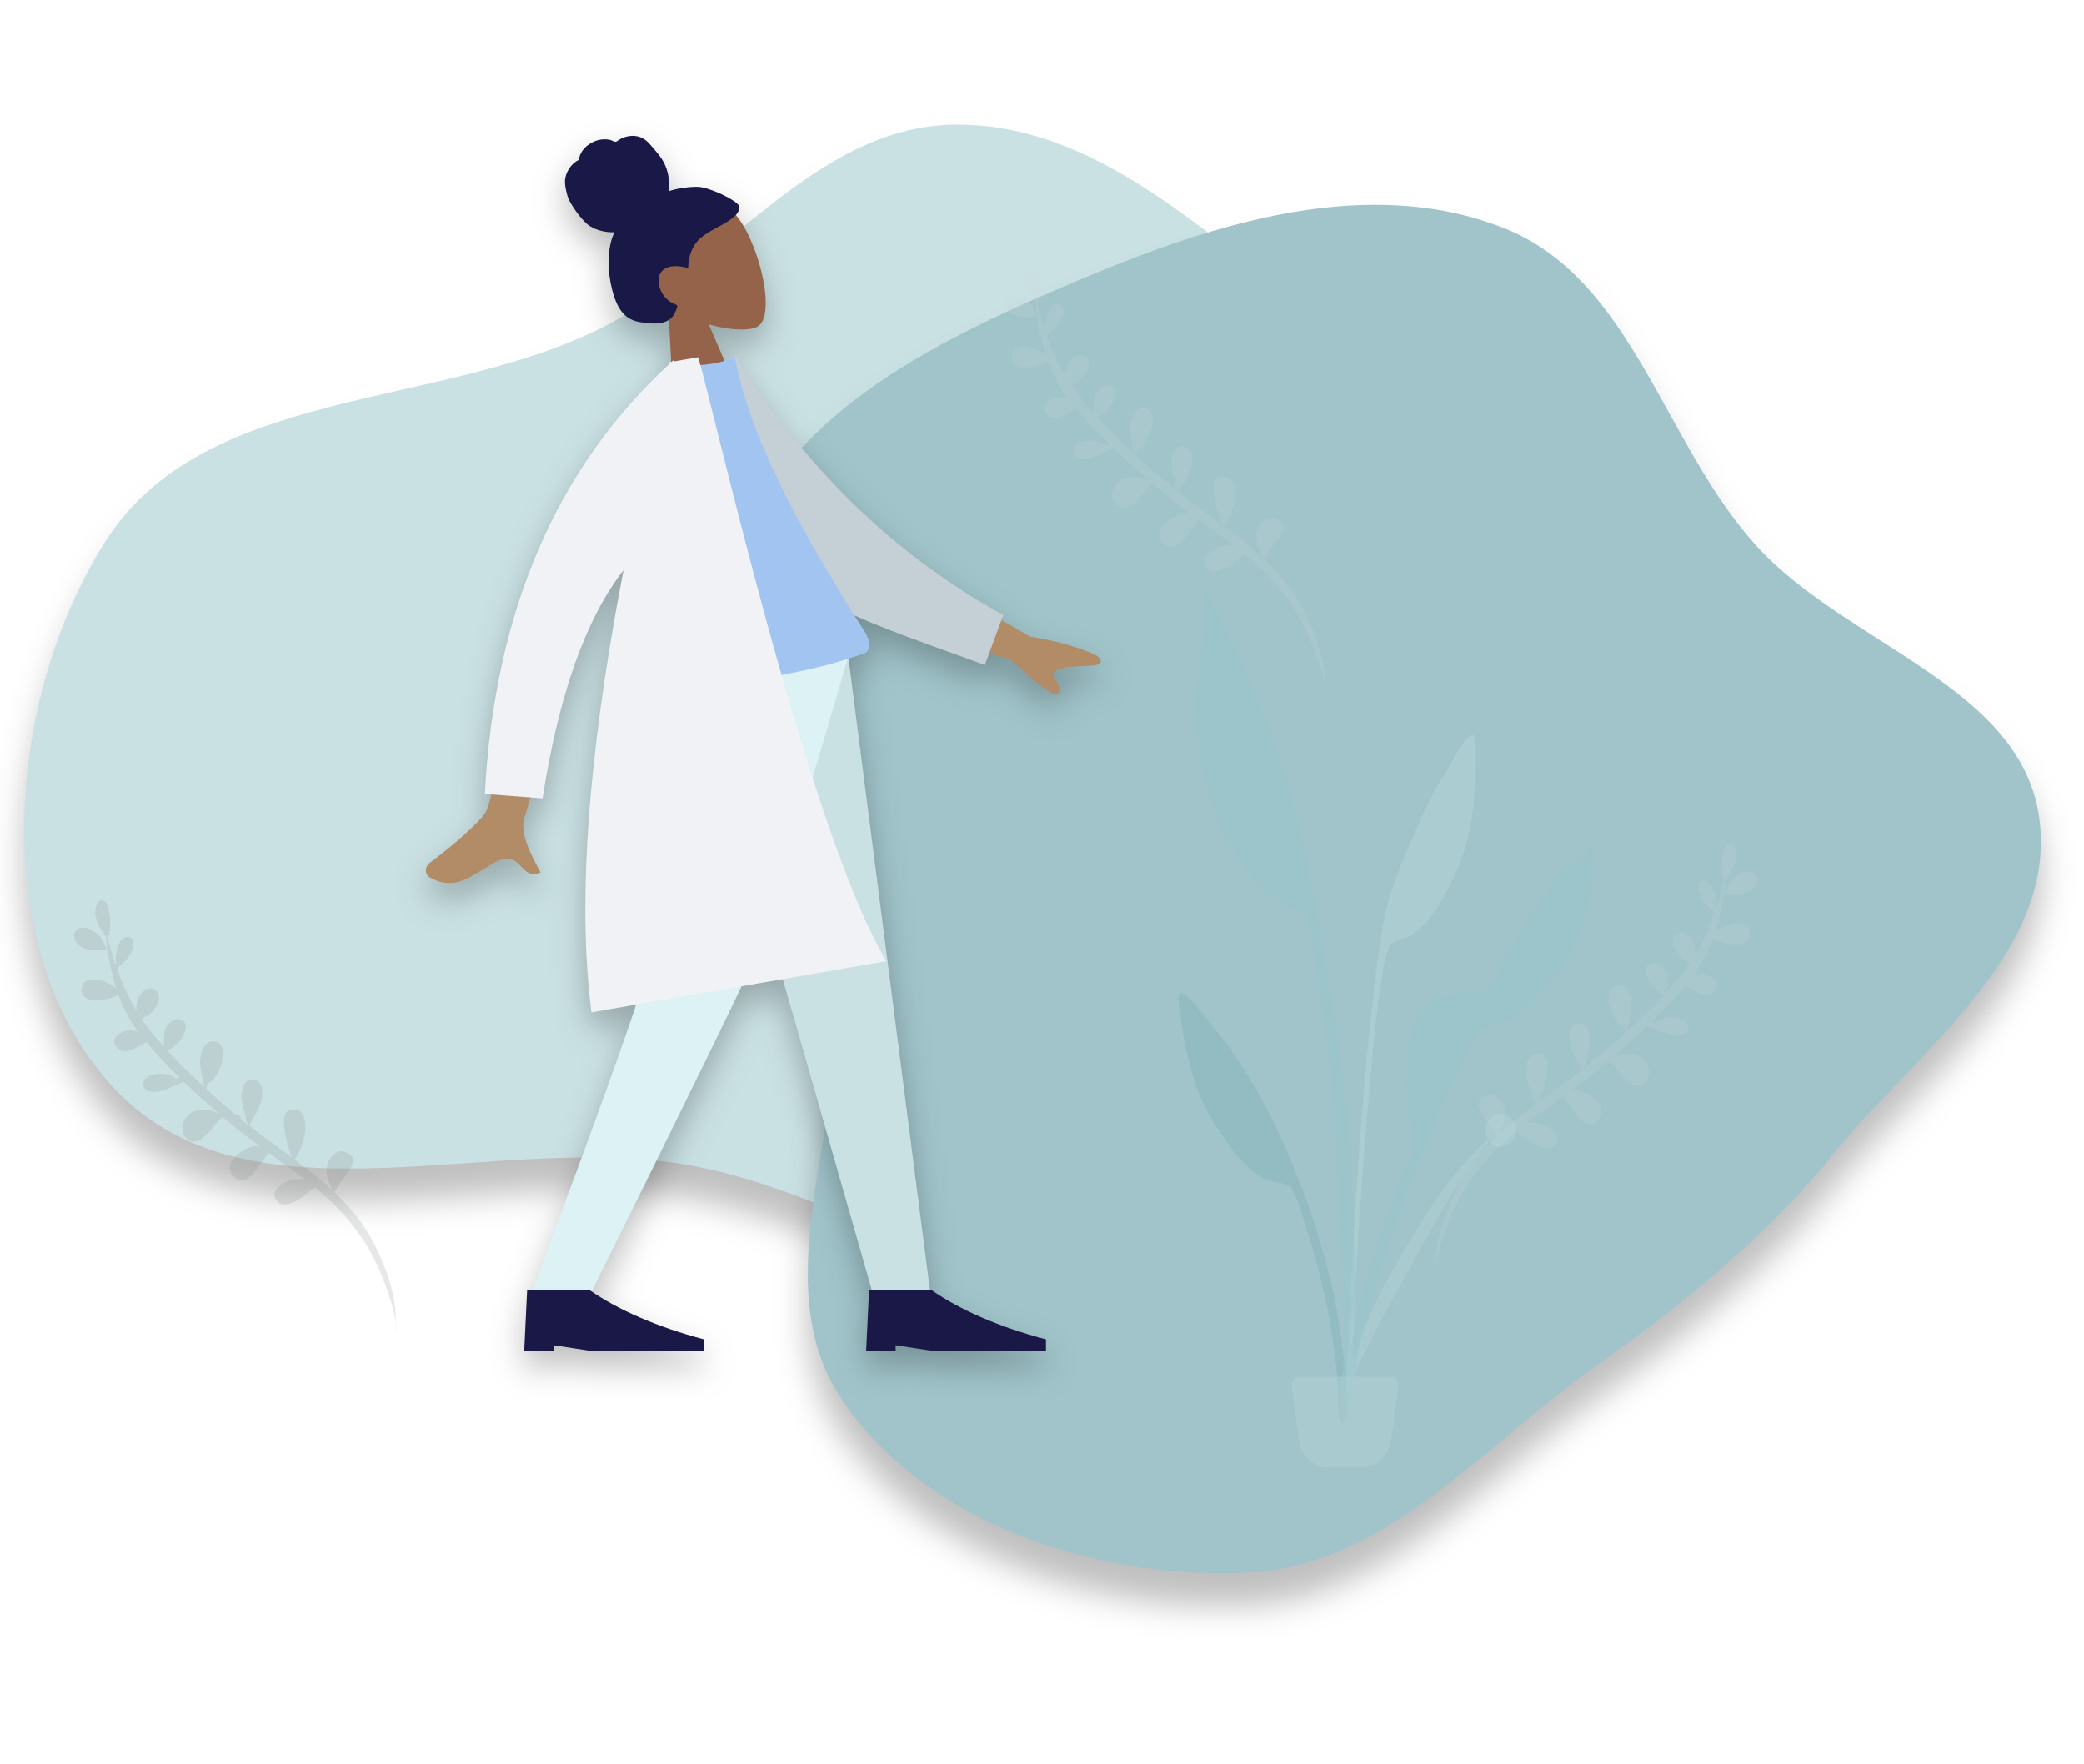
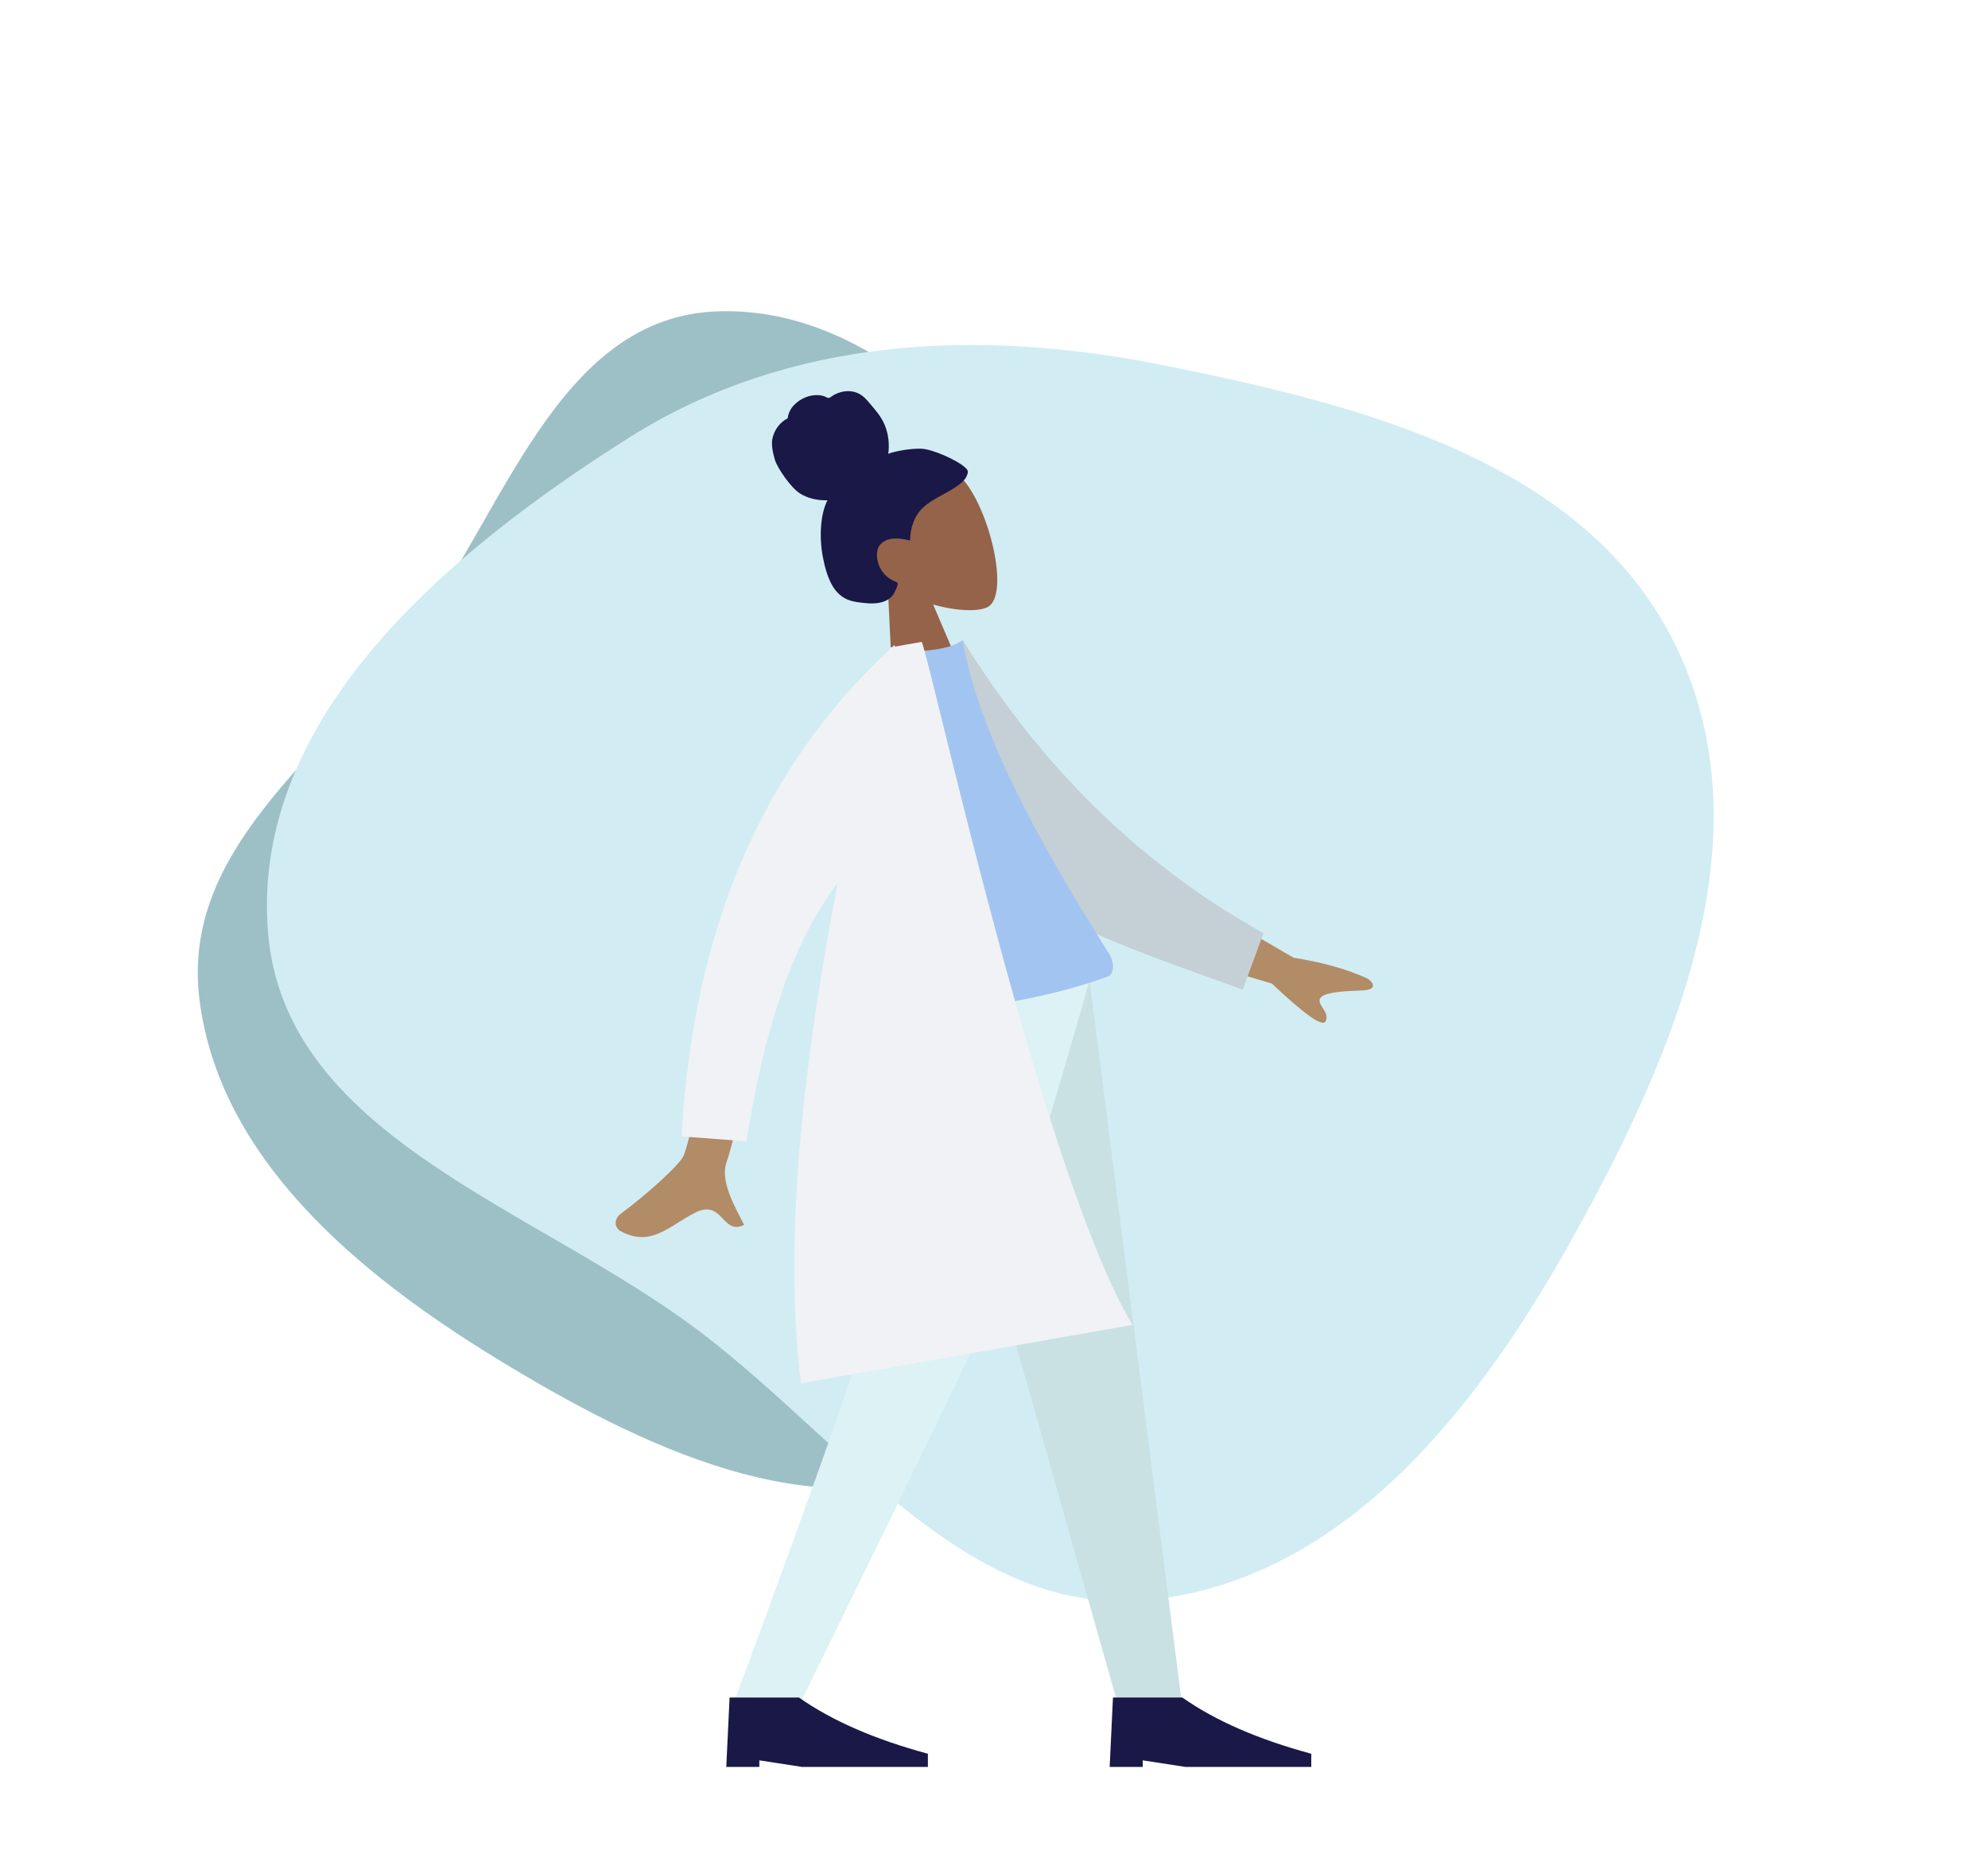
- <svg xmlns="http://www.w3.org/2000/svg" width="260" height="220" viewBox="0 0 260 220" version="1.1" id="svg99" style="fill:none">
-   <g id="g4" style="filter:url(#filter0_d)" transform="translate(-0.9830508,-2.449152)">
-     <path d="m 119.958,18.004 c 17.517,-0.286 31.274,13.525 45.286,24.04 13.773,10.336 33.754,19.059 35.028,36.231 1.308,17.623 -25.33,25.459 -29.171,42.708 -4.616,20.728 22.809,49.039 5.885,61.868 -16.754,12.7 -37.455,-15.425 -57.028,-23.099 -10.762,-4.219 -20.416,-9.385 -31.741,-11.702 -24.609,-5.034 -55.58,8.523 -72.87,-9.696 C -0.737,121.406 1.587,89.698 14.135,69.989 26.438,50.664 55.169,53.606 75.732,43.505 91.389,35.814 102.516,18.289 119.958,18.004 Z" id="path2" style="clip-rule:evenodd;fill:#cae1e4;fill-rule:evenodd" />
-   </g>
-   <g id="g8" style="filter:url(#filter1_d)" transform="translate(-0.9830508,-2.449152)">
-     <path d="m 220.059,70.489 c 11.288,12.467 33.277,17.549 35.371,34.226 2.095,16.679 -15.22,28.795 -25.821,41.818 -8.611,10.579 -18.715,18.618 -29.821,26.539 -13.977,9.97 -26.087,24.819 -43.25,25.579 -18.682,0.828 -39.841,-5.973 -50.397,-21.428 -10.38,-15.197 1.258,-35.558 -0.995,-53.814 -2.244,-18.18 -18.261,-35.001 -12.095,-52.237 6.3,-17.611 25.689,-26.679 42.923,-33.942 16.684,-7.031 35.771,-12.993 52.626,-6.327 16.061,6.353 19.863,26.777 31.459,39.585 z" id="path6" style="clip-rule:evenodd;fill:#a0c4ca;fill-rule:evenodd" />
-   </g>
-   <path d="m 217.555,108.827 c 0.987,-0.4 2.176,0.32 1.521,1.594 -0.701,1.364 -2.765,1.155 -3.926,1 0.117,0.006 0.624,-1.26 0.773,-1.443 0.437,-0.541 1.026,-0.904 1.632,-1.151 z m -13.401,24.784 c -0.362,0.27 -0.03,0.026 0,0 z m 13.821,-18.048 c 0.513,0.52 0.458,1.335 -0.055,1.834 -0.611,0.595 -1.604,0.463 -2.34,0.318 -0.333,-0.065 -2.11,-0.415 -1.653,-0.684 -0.034,0.01 -0.106,0.035 -0.183,0.07 -0.055,0.15 -0.112,0.3 -0.171,0.448 0.01,0.008 0.018,0.016 0.029,0.024 -0.012,-0.007 -0.02,-0.015 -0.03,-0.022 -0.586,1.483 -1.348,2.873 -2.29,4.149 0.313,-0.095 0.635,-0.157 0.955,-0.165 0.948,-0.025 2.837,0.97 1.655,2.193 -1.134,1.173 -2.556,-0.373 -3.676,-0.687 -1.272,1.535 -2.651,2.989 -4.083,4.384 0.075,0.034 0.138,0.097 0.169,0.186 0.54,-0.223 1.114,-0.564 1.599,-0.62 0.7,-0.081 2.112,-0.023 2.562,0.691 0.554,0.877 -0.195,1.459 -0.961,1.533 -1.112,0.106 -2.48,-0.621 -3.488,-1.121 -0.123,0.009 -0.25,-0.042 -0.317,-0.154 -0.023,-0.011 -0.045,-0.021 -0.067,-0.031 -1.447,1.385 -2.939,2.714 -4.419,4.012 0.014,0.001 0.028,0.001 0.043,0.002 0.373,-0.207 0.767,-0.367 1.182,-0.429 0.961,-0.142 2.062,-0.024 2.747,0.786 0.683,0.807 0.823,2.102 -0.042,2.829 -1.732,1.457 -3.663,-2.505 -4.438,-2.746 -1.502,1.304 -3.073,2.504 -4.664,3.674 0.171,-0.036 0.345,-0.058 0.522,-0.056 1.442,0.008 4.602,2.253 2.662,3.911 -1.69,1.445 -3.142,-1.849 -4.262,-3.068 -1.498,1.089 -3.002,2.169 -4.472,3.3 0.752,-0.128 1.462,-0.082 2.22,0.258 0.784,0.351 2.026,1.152 1.394,2.272 -0.643,1.139 -2.159,0.423 -2.939,-0.046 -0.426,-0.255 -1.25,-1.052 -2.006,-1.432 -2.359,1.936 -4.454,4.122 -6.143,6.783 -1.054,1.662 -1.909,3.466 -2.572,5.345 -0.424,1.198 -1.222,3.202 -1.267,4.818 -0.236,-3.269 1.171,-7.012 2.555,-9.76 1.273,-2.527 3.012,-4.678 4.986,-6.569 -0.297,-1.477 -3.81,-3.942 -1.45,-5.027 1.253,-0.573 2.345,0.723 2.478,1.985 0.091,0.866 -0.287,1.901 -0.657,2.693 0.619,-0.575 1.257,-1.127 1.911,-1.657 0.905,-0.731 1.826,-1.437 2.754,-2.132 -1.255,-1.563 -2.169,-5.739 -0.227,-6.195 2.867,-0.669 0.976,4.686 0.678,5.695 -0.055,-0.002 -0.096,-0.025 -0.124,-0.066 0.006,0.096 0.014,0.199 0.025,0.303 1.777,-1.322 3.574,-2.613 5.323,-3.974 -0.132,-0.13 -0.316,-0.59 -0.472,-0.841 -0.352,-0.567 -0.684,-1.155 -0.905,-1.797 -0.349,-1.015 -0.624,-2.602 0.619,-3.041 1.352,-0.479 1.788,1.331 1.692,2.371 -0.067,0.72 -0.319,1.383 -0.485,2.077 -0.052,0.217 -0.039,1.22 -0.274,0.763 -0.003,0.159 -0.013,0.273 -0.027,0.353 0.314,-0.246 0.626,-0.495 0.937,-0.746 -0.009,-0.037 -0.015,-0.077 -0.013,-0.123 0.017,-0.311 0.319,-0.399 0.513,-0.286 0.411,-0.339 0.819,-0.684 1.221,-1.037 0.851,-0.747 1.717,-1.517 2.578,-2.306 -0.152,-0.173 -0.063,-0.38 -0.203,-0.561 -0.14,-0.181 -0.44,-0.305 -0.608,-0.478 -0.425,-0.433 -0.752,-1.033 -0.974,-1.613 -0.367,-0.957 -0.766,-2.926 0.618,-3.213 1.426,-0.296 1.941,1.613 1.913,2.769 -0.005,0.224 -0.363,2.207 -0.555,2.921 1.595,-1.467 3.173,-2.997 4.621,-4.571 -0.386,-0.046 -1.395,-1.015 -1.593,-1.271 -0.483,-0.625 -1.215,-1.969 -0.201,-2.528 0.902,-0.495 1.855,0.468 2.131,1.334 0.045,0.142 0.126,1.431 0.084,2.001 0.602,-0.669 1.179,-1.344 1.722,-2.026 0.361,-0.453 0.704,-0.922 1.029,-1.403 -0.062,-0.047 -0.117,-0.123 -0.166,-0.216 -1.379,-0.41 -2.932,-2.959 -1.198,-3.598 0.825,-0.304 1.596,0.593 1.914,1.293 0.065,0.143 0.124,0.834 0.174,1.379 0.957,-1.606 1.739,-3.332 2.382,-5.119 -0.119,-0.046 -0.212,-0.157 -0.208,-0.332 -0.64,-0.492 -1.144,-0.898 -1.538,-1.753 -0.246,-0.531 -0.663,-1.729 0.235,-1.911 1.168,-0.237 1.69,1.696 1.69,2.62 0,0.107 -0.032,0.416 -0.064,0.698 0.039,-0.001 0.079,0.004 0.117,0.015 0.375,-1.109 0.7,-2.238 0.982,-3.374 -0.596,-0.281 -0.349,-3.774 0.112,-4.226 1.032,-1.01 1.517,0.665 1.382,1.507 -0.159,0.993 -0.673,1.856 -1.257,2.609 -0.063,0.079 -0.047,0.077 -0.049,-0.044 -0.014,0.058 -0.036,0.1 -0.067,0.128 -0.027,0.529 -0.031,1.073 -0.103,1.536 -0.205,1.325 -0.485,2.651 -0.829,3.944 -0.084,0.314 -0.174,0.625 -0.272,0.933 0.543,-0.4 1.253,-0.731 1.527,-0.828 0.713,-0.253 1.796,-0.492 2.415,0.136 z m -38.897,42.42 c -0.011,0.432 0.047,0.834 0.207,1.175 -0.104,-0.381 -0.171,-0.774 -0.207,-1.175 z" id="path10" style="clip-rule:evenodd;opacity:0.2;fill:#c6d6d8;fill-rule:evenodd" />
-   <g id="g32" style="filter:url(#filter2_d)" transform="translate(-0.9830508,-2.449152)">
-     <path d="m 84.351,40.608 c -2.145,-1.459 -3.879,-3.484 -4.402,-6.127 -1.505,-7.615 9.484,-8.749 12.562,-5.517 3.078,3.232 5.441,12.866 2.975,14.239 -0.984,0.547 -3.414,0.482 -6.077,-0.277 l 4.174,9.665 -8.492,2.238 z" id="path12" style="clip-rule:evenodd;fill:#956349;fill-rule:evenodd" />
-     <path d="m 88.064,25.76 c -1.258,-0.042 -2.977,0.285 -3.666,0.553 0.145,-1.06 0.016,-2.164 -0.396,-3.164 -0.4,-0.971 -1.089,-1.706 -1.754,-2.491 -0.307,-0.362 -0.638,-0.715 -1.053,-0.944 -0.422,-0.234 -0.903,-0.335 -1.375,-0.319 -0.482,0.016 -0.955,0.15 -1.385,0.365 -0.19,0.095 -0.346,0.233 -0.53,0.336 -0.188,0.105 -0.32,0.006 -0.501,-0.08 -0.436,-0.208 -0.994,-0.221 -1.456,-0.156 -0.518,0.073 -1.019,0.285 -1.453,0.574 -0.423,0.281 -0.8,0.656 -1.036,1.12 -0.105,0.206 -0.189,0.432 -0.221,0.664 -0.013,0.096 -0.005,0.148 -0.084,0.203 -0.073,0.05 -0.167,0.076 -0.242,0.126 -0.73,0.48 -1.251,1.273 -1.411,2.157 -0.094,0.516 0.022,1.349 0.296,2.245 0.274,0.896 1.744,3.036 2.752,3.691 0.9,0.585 2.055,0.823 3.096,0.786 -0.452,0.905 -0.636,1.936 -0.703,2.952 -0.073,1.104 -0.003,2.213 0.209,3.305 0.201,1.038 0.487,2.117 1,3.049 0.48,0.872 1.173,1.508 2.114,1.78 0.431,0.124 0.875,0.186 1.318,0.232 0.436,0.046 0.873,0.087 1.31,0.062 0.827,-0.047 1.723,-0.313 2.159,-1.087 0.157,-0.279 0.321,-0.621 0.406,-0.933 0.031,-0.112 0.048,-0.185 -0.048,-0.262 -0.114,-0.092 -0.272,-0.144 -0.403,-0.205 -0.747,-0.347 -1.308,-0.926 -1.622,-1.708 -0.319,-0.793 -0.383,-1.907 0.328,-2.478 0.877,-0.704 2.112,-0.488 3.126,-0.25 0.021,-1.408 0.473,-2.791 1.522,-3.711 1.16,-1.018 2.677,-1.502 3.9,-2.436 0.319,-0.243 0.638,-0.508 0.821,-0.881 0.076,-0.156 0.161,-0.354 0.16,-0.533 -0.002,-0.235 -0.196,-0.381 -0.353,-0.523 -0.836,-0.752 -3.569,-1.997 -4.827,-2.039 z" id="path14" style="clip-rule:evenodd;fill:#191847;fill-rule:evenodd" />
-     <path d="m 86.978,84.231 13.333,46.16 9.728,34.022 h 7.095 L 106.797,84.231 Z" id="path16" style="clip-rule:evenodd;fill:#cae1e4;fill-rule:evenodd" />
-     <path d="m 83.412,84.231 c -0.308,23.791 -1.36,36.767 -1.684,38.929 -0.324,2.162 -5.22,15.913 -14.688,41.253 h 7.35 c 12.054,-24.31 18.783,-38.061 20.187,-41.253 1.404,-3.192 5.736,-16.169 12.261,-38.929 z" id="path18" style="clip-rule:evenodd;fill:#dcf2f5;fill-rule:evenodd" />
-     <path d="m 66.383,171 0.368,-7.649 h 7.723 c 3.662,2.55 8.443,4.614 14.343,6.192 V 171 H 74.841 l -4.781,-0.728 V 171 Z" id="path20" style="clip-rule:evenodd;fill:#191847;fill-rule:evenodd" />
-     <path d="m 109.043,171 0.368,-7.649 h 7.723 c 3.662,2.55 8.443,4.614 14.343,6.192 V 171 h -13.975 l -4.781,-0.728 V 171 Z" id="path22" style="clip-rule:evenodd;fill:#191847;fill-rule:evenodd" />
-     <path d="m 116.923,74.606 12.567,7.264 c 3.253,0.517 6.008,1.295 8.264,2.332 0.55,0.4 1.254,1.252 -0.842,1.309 -2.096,0.057 -4.297,0.209 -4.509,0.94 -0.212,0.731 1.136,1.439 0.657,2.445 -0.319,0.671 -2.314,-0.722 -5.986,-4.179 l -12.054,-3.543 z m -50.189,4.628 6.576,-0.193 c -4.238,15.961 -6.529,24.412 -6.874,25.349 -0.775,2.112 1.138,5.224 1.969,6.902 -2.466,1.194 -2.346,-2.921 -5.455,-1.36 -2.837,1.425 -4.945,3.903 -8.351,1.983 -0.419,-0.236 -0.902,-1.162 0.157,-1.935 2.637,-1.924 6.417,-5.263 6.905,-6.336 0.666,-1.464 2.357,-9.601 5.073,-24.411 z" id="path24" style="clip-rule:evenodd;fill:#b28b67;fill-rule:evenodd" />
-     <path d="m 88.969,48.807 3.735,-1.986 c 7.762,12.358 18.092,23.825 33.448,32.359 l -2.303,6.232 C 110.835,80.595 98.723,77.199 92.351,67.686 90.212,64.493 89.586,52.962 88.969,48.807 Z" id="path26" style="clip-rule:evenodd;fill:#c5cfd6;fill-rule:evenodd" />
-     <path d="m 82.016,88.596 c 11.579,-0.781 20.524,-2.334 26.837,-4.657 0.782,-0.288 0.67,-1.648 0.132,-2.491 -8.372,-13.126 -14.586,-24.769 -16.346,-34.59 -0.976,0.72 -2.837,1.125 -5.582,1.216 -5.386,11.37 -6.614,23.557 -5.041,40.522 z" id="path28" style="clip-rule:evenodd;fill:#a2c4f1;fill-rule:evenodd" />
-     <path d="m 85.066,47.543 2.999,-0.521 c 1.426,3.939 13.476,58.532 23.497,75.336 l -36.793,6.386 c -2.154,-16.613 0.594,-37.495 4.001,-55.162 -4.723,6.076 -8.088,15.567 -10.095,28.472 l -7.205,-0.552 c 1.215,-22.715 8.877,-40.585 22.986,-53.611 0.02,-0.085 0.041,-0.169 0.061,-0.253 l 0.265,-0.046 c 0.087,-0.079 0.173,-0.158 0.261,-0.236 z" id="path30" style="clip-rule:evenodd;fill:#f0f2f5;fill-rule:evenodd" />
-   </g>
-   <path d="m 10.948,115.827 c -0.987,-0.4 -2.176,0.32 -1.521,1.594 0.702,1.364 2.765,1.155 3.927,1 -0.117,0.006 -0.625,-1.26 -0.773,-1.443 -0.438,-0.541 -1.026,-0.904 -1.633,-1.151 z m 13.402,24.784 c 0.362,0.27 0.03,0.026 0,0 z m -13.821,-18.048 c -0.513,0.52 -0.458,1.335 0.056,1.834 0.611,0.595 1.603,0.463 2.339,0.318 0.333,-0.065 2.111,-0.415 1.654,-0.684 0.034,0.01 0.106,0.035 0.183,0.07 0.055,0.15 0.112,0.3 0.171,0.448 -0.01,0.008 -0.018,0.016 -0.029,0.024 0.012,-0.007 0.02,-0.015 0.03,-0.022 0.587,1.483 1.348,2.873 2.29,4.149 -0.314,-0.095 -0.635,-0.157 -0.955,-0.165 -0.949,-0.025 -2.837,0.97 -1.655,2.193 1.134,1.173 2.556,-0.373 3.676,-0.687 1.273,1.535 2.651,2.989 4.083,4.384 -0.075,0.034 -0.139,0.097 -0.169,0.186 -0.54,-0.223 -1.114,-0.564 -1.599,-0.62 -0.7,-0.081 -2.111,-0.023 -2.562,0.691 -0.554,0.877 0.194,1.459 0.961,1.533 1.112,0.106 2.479,-0.621 3.488,-1.121 0.122,0.009 0.249,-0.042 0.317,-0.154 0.022,-0.011 0.045,-0.021 0.066,-0.031 1.447,1.385 2.939,2.714 4.419,4.012 -0.014,0.001 -0.029,0.001 -0.043,0.002 -0.373,-0.207 -0.766,-0.367 -1.182,-0.429 -0.961,-0.142 -2.062,-0.024 -2.747,0.786 -0.683,0.807 -0.822,2.102 0.043,2.829 1.732,1.457 3.663,-2.505 4.437,-2.746 1.503,1.304 3.074,2.504 4.664,3.674 -0.171,-0.036 -0.344,-0.058 -0.521,-0.056 -1.442,0.008 -4.602,2.253 -2.663,3.911 1.69,1.445 3.142,-1.849 4.263,-3.068 1.498,1.089 3.002,2.169 4.472,3.3 -0.752,-0.128 -1.462,-0.082 -2.22,0.258 -0.784,0.351 -2.026,1.152 -1.394,2.272 0.643,1.139 2.159,0.423 2.939,-0.046 0.425,-0.255 1.25,-1.052 2.006,-1.432 2.359,1.936 4.455,4.122 6.143,6.783 1.054,1.662 1.909,3.466 2.573,5.345 0.423,1.198 1.222,3.202 1.267,4.818 0.236,-3.269 -1.17,-7.012 -2.555,-9.76 -1.273,-2.527 -3.013,-4.678 -4.986,-6.569 0.297,-1.477 3.811,-3.942 1.451,-5.027 -1.253,-0.573 -2.345,0.723 -2.478,1.985 -0.091,0.866 0.287,1.901 0.657,2.693 -0.619,-0.575 -1.258,-1.127 -1.912,-1.657 -0.904,-0.731 -1.825,-1.437 -2.754,-2.132 1.255,-1.563 2.169,-5.739 0.227,-6.195 -2.867,-0.669 -0.976,4.686 -0.678,5.695 0.055,-0.002 0.096,-0.025 0.124,-0.066 -0.006,0.096 -0.014,0.199 -0.025,0.303 -1.776,-1.322 -3.573,-2.613 -5.323,-3.974 0.132,-0.13 0.316,-0.59 0.472,-0.841 0.352,-0.567 0.684,-1.155 0.905,-1.797 0.349,-1.015 0.624,-2.602 -0.619,-3.041 -1.352,-0.479 -1.788,1.331 -1.691,2.371 0.067,0.72 0.318,1.383 0.485,2.077 0.052,0.217 0.038,1.22 0.274,0.763 0.003,0.159 0.013,0.273 0.027,0.353 -0.314,-0.246 -0.627,-0.495 -0.937,-0.746 0.009,-0.037 0.015,-0.077 0.013,-0.123 -0.016,-0.311 -0.319,-0.399 -0.513,-0.286 -0.411,-0.339 -0.819,-0.684 -1.22,-1.037 -0.852,-0.747 -1.717,-1.517 -2.579,-2.306 0.152,-0.173 0.064,-0.38 0.204,-0.561 0.14,-0.181 0.439,-0.305 0.608,-0.478 0.424,-0.433 0.752,-1.033 0.974,-1.613 0.366,-0.957 0.766,-2.926 -0.618,-3.213 -1.426,-0.296 -1.941,1.613 -1.913,2.769 0.005,0.224 0.363,2.207 0.555,2.921 -1.595,-1.467 -3.173,-2.997 -4.621,-4.571 0.386,-0.046 1.395,-1.015 1.593,-1.271 0.483,-0.625 1.215,-1.969 0.201,-2.528 -0.902,-0.495 -1.854,0.468 -2.131,1.334 -0.045,0.142 -0.126,1.431 -0.084,2.001 -0.601,-0.669 -1.179,-1.344 -1.721,-2.026 -0.362,-0.453 -0.704,-0.922 -1.029,-1.403 0.062,-0.047 0.117,-0.123 0.166,-0.216 1.379,-0.41 2.932,-2.959 1.198,-3.598 -0.825,-0.304 -1.596,0.593 -1.914,1.293 -0.065,0.143 -0.124,0.834 -0.174,1.379 -0.957,-1.606 -1.739,-3.332 -2.382,-5.119 0.119,-0.046 0.212,-0.157 0.209,-0.332 0.64,-0.492 1.143,-0.898 1.538,-1.753 0.245,-0.531 0.662,-1.729 -0.235,-1.911 -1.168,-0.237 -1.69,1.696 -1.69,2.62 -10e-5,0.107 0.032,0.416 0.064,0.698 -0.04,-0.001 -0.08,0.004 -0.118,0.015 -0.375,-1.109 -0.7,-2.238 -0.982,-3.374 0.596,-0.281 0.349,-3.774 -0.112,-4.226 -1.032,-1.01 -1.517,0.665 -1.382,1.507 0.159,0.993 0.673,1.856 1.258,2.609 0.062,0.079 0.047,0.077 0.049,-0.044 0.014,0.058 0.036,0.1 0.067,0.128 0.028,0.529 0.032,1.073 0.103,1.536 0.205,1.325 0.485,2.651 0.829,3.944 0.084,0.314 0.174,0.625 0.272,0.933 -0.542,-0.4 -1.252,-0.731 -1.527,-0.828 -0.713,-0.253 -1.796,-0.492 -2.415,0.136 z m 38.897,42.42 c 0.011,0.432 -0.048,0.834 -0.207,1.175 0.104,-0.381 0.171,-0.774 0.207,-1.175 z" id="path34" style="clip-rule:evenodd;opacity:0.2;fill:#828d8e;fill-rule:evenodd" />
-   <path d="m 126.948,36.827 c -0.987,-0.401 -2.176,0.32 -1.521,1.593 0.702,1.364 2.765,1.156 3.927,1 -0.117,0.006 -0.625,-1.26 -0.773,-1.443 -0.438,-0.541 -1.026,-0.903 -1.633,-1.15 z m 13.402,24.783 c 0.361,0.27 0.03,0.026 0,0 z m -13.822,-18.048 c -0.513,0.521 -0.457,1.335 0.056,1.835 0.611,0.595 1.603,0.462 2.339,0.318 0.333,-0.065 2.111,-0.415 1.654,-0.684 0.034,0.01 0.105,0.035 0.183,0.07 0.055,0.15 0.112,0.299 0.17,0.448 -0.009,0.008 -0.018,0.016 -0.028,0.024 0.011,-0.007 0.019,-0.014 0.029,-0.021 0.587,1.483 1.349,2.873 2.291,4.148 -0.314,-0.094 -0.635,-0.157 -0.955,-0.165 -0.949,-0.025 -2.838,0.97 -1.655,2.194 1.133,1.173 2.556,-0.373 3.675,-0.687 1.273,1.535 2.652,2.989 4.084,4.383 -0.076,0.035 -0.139,0.097 -0.169,0.187 -0.541,-0.223 -1.115,-0.564 -1.6,-0.62 -0.699,-0.081 -2.111,-0.023 -2.561,0.691 -0.554,0.877 0.194,1.46 0.961,1.533 1.112,0.106 2.479,-0.621 3.488,-1.121 0.122,0.01 0.249,-0.042 0.317,-0.154 0.022,-0.011 0.045,-0.021 0.066,-0.031 1.448,1.385 2.939,2.715 4.42,4.012 -0.015,8e-4 -0.029,0.001 -0.044,0.002 -0.373,-0.207 -0.766,-0.367 -1.181,-0.429 -0.961,-0.143 -2.062,-0.024 -2.748,0.786 -0.683,0.806 -0.822,2.102 0.043,2.829 1.732,1.456 3.663,-2.505 4.437,-2.746 1.503,1.304 3.074,2.503 4.664,3.673 -0.17,-0.036 -0.344,-0.057 -0.521,-0.056 -1.442,0.009 -4.602,2.253 -2.663,3.911 1.69,1.445 3.143,-1.849 4.263,-3.067 1.497,1.089 3.002,2.168 4.472,3.3 -0.752,-0.129 -1.462,-0.083 -2.22,0.257 -0.784,0.352 -2.026,1.152 -1.394,2.272 0.642,1.139 2.159,0.424 2.939,-0.045 0.425,-0.256 1.249,-1.052 2.005,-1.432 2.359,1.935 4.455,4.122 6.143,6.783 1.054,1.661 1.909,3.466 2.573,5.344 0.423,1.199 1.222,3.203 1.266,4.818 0.236,-3.269 -1.17,-7.011 -2.554,-9.76 -1.273,-2.527 -3.013,-4.678 -4.987,-6.569 0.298,-1.476 3.811,-3.942 1.451,-5.027 -1.253,-0.573 -2.345,0.723 -2.478,1.985 -0.092,0.867 0.287,1.902 0.657,2.693 -0.619,-0.575 -1.258,-1.127 -1.912,-1.656 -0.904,-0.732 -1.825,-1.438 -2.754,-2.133 1.255,-1.563 2.169,-5.739 0.228,-6.194 -2.867,-0.669 -0.976,4.685 -0.678,5.695 0.055,-0.003 0.096,-0.025 0.123,-0.067 -0.005,0.096 -0.013,0.199 -0.025,0.303 -1.776,-1.322 -3.573,-2.613 -5.323,-3.974 0.132,-0.13 0.317,-0.59 0.472,-0.841 0.352,-0.567 0.684,-1.155 0.905,-1.797 0.349,-1.015 0.624,-2.602 -0.619,-3.041 -1.352,-0.478 -1.788,1.331 -1.691,2.371 0.067,0.72 0.318,1.383 0.485,2.077 0.052,0.217 0.038,1.22 0.274,0.763 0.003,0.159 0.012,0.273 0.027,0.352 -0.314,-0.246 -0.627,-0.495 -0.937,-0.746 0.009,-0.037 0.015,-0.077 0.012,-0.122 -0.016,-0.312 -0.318,-0.399 -0.513,-0.286 -0.411,-0.339 -0.818,-0.684 -1.22,-1.037 -0.852,-0.748 -1.717,-1.518 -2.579,-2.306 0.152,-0.173 0.064,-0.38 0.204,-0.561 0.14,-0.181 0.439,-0.305 0.608,-0.477 0.424,-0.434 0.752,-1.034 0.974,-1.613 0.366,-0.958 0.766,-2.926 -0.618,-3.213 -1.426,-0.296 -1.941,1.613 -1.914,2.769 0.006,0.224 0.363,2.207 0.556,2.921 -1.595,-1.467 -3.173,-2.997 -4.622,-4.57 0.386,-0.046 1.396,-1.016 1.594,-1.272 0.483,-0.625 1.215,-1.969 0.2,-2.527 -0.902,-0.495 -1.854,0.468 -2.13,1.334 -0.046,0.142 -0.126,1.431 -0.085,2.001 -0.601,-0.669 -1.178,-1.344 -1.721,-2.026 -0.362,-0.453 -0.704,-0.922 -1.029,-1.403 0.062,-0.047 0.116,-0.124 0.166,-0.217 1.379,-0.409 2.932,-2.959 1.198,-3.598 -0.825,-0.304 -1.596,0.593 -1.914,1.293 -0.065,0.143 -0.124,0.834 -0.174,1.38 -0.957,-1.606 -1.739,-3.332 -2.383,-5.119 0.119,-0.046 0.213,-0.158 0.209,-0.332 0.64,-0.492 1.143,-0.898 1.538,-1.754 0.245,-0.531 0.662,-1.729 -0.235,-1.911 -1.168,-0.237 -1.69,1.696 -1.69,2.62 0,0.107 0.032,0.416 0.064,0.698 -0.04,-0.002 -0.079,0.004 -0.118,0.015 -0.375,-1.109 -0.699,-2.238 -0.981,-3.374 0.596,-0.281 0.349,-3.775 -0.113,-4.226 -1.031,-1.01 -1.517,0.664 -1.382,1.507 0.16,0.993 0.674,1.856 1.258,2.608 0.062,0.08 0.047,0.077 0.049,-0.043 0.013,0.058 0.036,0.099 0.066,0.128 0.028,0.529 0.032,1.073 0.103,1.536 0.205,1.326 0.486,2.651 0.83,3.944 0.083,0.315 0.174,0.625 0.271,0.933 -0.542,-0.4 -1.252,-0.73 -1.527,-0.828 -0.713,-0.253 -1.796,-0.492 -2.415,0.136 z m 38.898,42.421 c 0.01,0.432 -0.048,0.834 -0.207,1.175 0.104,-0.382 0.171,-0.774 0.207,-1.175 z" id="path36" style="clip-rule:evenodd;opacity:0.2;fill:#c6d6d8;fill-rule:evenodd" />
-   <g id="g50" style="opacity:0.5" transform="translate(-0.9830508,-2.449152)">
-     <path d="m 181.232,98.991 c 0.783,-1.236 2.237,-4.376 3.34,-4.817 0.71,-0.284 0.503,2.659 0.512,3.22 0.034,2.171 -0.157,4.329 -0.393,6.481 -0.425,3.882 -1.814,7.34 -3.721,10.645 -0.981,1.7 -2.131,3.421 -3.724,4.482 -0.734,0.489 -1.617,0.571 -2.341,0.992 -0.844,0.49 -0.384,0.093 -0.764,1.066 -0.528,1.35 -0.697,3.093 -0.941,4.533 -1.122,6.615 -3.838,41.581 -3.367,48.31 0.042,0.596 -0.71,0.739 -0.747,0.011 -0.199,-3.861 1.526,-30.593 2.397,-39.335 0.87,-8.742 1.751,-16.466 2.635,-19.49 1.071,-3.669 3.007,-8.082 4.618,-11.504 0.749,-1.59 1.564,-3.125 2.496,-4.594 z" id="path38" style="clip-rule:evenodd;opacity:0.5;fill:#cae1e4;fill-rule:evenodd" />
-     <path d="m 187.047,141.868 c 2.039,-1.656 4.246,1.469 2.401,3.126 -1.02,0.915 -2.086,0.59 -2.686,-0.173 -0.39,0.525 -0.755,1.075 -1.105,1.539 -1.068,1.414 -2.077,2.863 -3.042,4.345 -2.003,3.078 -3.721,6.331 -5.516,9.524 -1.772,3.151 -3.529,6.319 -5.135,9.55 -1.361,2.738 -3.174,5.958 -3.64,8.96 0.707,-6.365 3.389,-12.484 6.582,-18.095 3.167,-5.565 6.802,-11.643 11.706,-16.035 -0.499,-0.812 -0.513,-1.972 0.435,-2.741 z" id="path40" style="clip-rule:evenodd;opacity:0.5;fill:#c1dee2;fill-rule:evenodd" />
-     <path d="m 148.357,126.344 c 1.141,0.247 3.005,3.103 3.946,4.191 1.117,1.293 2.131,2.671 3.087,4.115 2.058,3.108 3.899,6.413 5.463,9.859 2.552,5.618 4.596,11.385 6.079,17.502 0.908,3.745 1.496,7.626 1.844,11.48 0.066,0.727 0.755,6.331 -0.238,6.482 -0.892,0.136 -0.617,-4.255 -0.66,-4.852 -0.486,-6.739 -1.945,-13.296 -3.973,-19.648 -0.442,-1.384 -0.852,-3.078 -1.559,-4.323 -0.509,-0.897 -0.004,-0.585 -0.898,-0.924 -0.768,-0.292 -1.643,-0.22 -2.429,-0.577 -1.708,-0.775 -3.076,-2.28 -4.275,-3.793 -2.329,-2.941 -4.176,-6.123 -5.138,-9.892 -0.534,-2.09 -1.025,-4.191 -1.297,-6.346 -0.07,-0.556 -0.687,-3.433 0.048,-3.274 z" id="path42" style="clip-rule:evenodd;opacity:0.5;fill:#69a1ac;fill-rule:evenodd" />
-     <path d="m 152.859,78.83 c 4.298,8.247 7.83,17.306 10.111,26.481 1.381,5.559 2.348,11.263 3.308,16.927 1.486,8.769 2.892,17.537 3.292,26.462 0.403,8.977 1.198,19.33 -1.458,27.976 1.327,-8.778 0.063,-18.121 -0.16,-26.954 -0.107,-4.216 -0.417,-8.391 -0.823,-12.583 -0.395,-4.066 -1.039,-8.113 -1.639,-12.148 -0.292,-1.964 -0.599,-3.926 -0.912,-5.887 -0.093,-0.585 -0.132,-2.321 -0.468,-2.72 -0.337,-0.403 -2.059,-0.567 -2.6,-0.862 -1.089,-0.594 -2.113,-1.439 -3.02,-2.331 -1.737,-1.71 -3.249,-3.945 -4.442,-6.148 -2.761,-5.098 -3.864,-11.318 -3.809,-17.222 0.011,-1.146 1.677,-13.489 1.008,-13.659 0.04,-0.052 0.079,-0.106 0.114,-0.162 0.507,0.938 1.004,1.883 1.498,2.83 z" id="path44" style="clip-rule:evenodd;opacity:0.5;fill:#89c5cc;fill-rule:evenodd" />
-     <path d="m 199.248,108.573 c 0.066,-0.106 0.498,-0.842 0.28,-0.795 0.443,-0.096 -0.608,0.812 0.494,0.255 -0.523,0.547 -0.221,1.257 -0.214,1.994 0.011,1.195 -0.169,2.381 -0.373,3.55 -0.321,1.849 -0.8,3.647 -1.496,5.367 -1.515,3.748 -4.088,7.356 -7.143,9.699 -1.508,1.157 -2.986,1.55 -4.706,2.083 -1.086,0.336 -1.173,0.958 -1.749,2.125 -1.201,2.429 -2.38,4.85 -3.439,7.361 -1.264,2.999 -2.491,6.001 -3.649,9.053 -3.9,10.279 -7.074,20.928 -8.742,31.949 -0.04,-6.494 1.318,-13.183 3.03,-19.374 1.248,-4.51 2.873,-8.858 4.605,-13.162 0.42,-1.042 1.056,-2.383 1.234,-3.535 0.125,-0.806 -0.256,-1.582 -0.431,-2.431 -0.681,-3.309 -0.633,-7.016 -0.034,-10.342 0.659,-3.668 2.567,-5.37 5.794,-5.89 1.18,-0.19 2.68,-0.12 3.762,-0.677 1.179,-0.606 1.665,-2.599 2.336,-3.878 1.8,-3.436 3.94,-6.732 6.396,-9.627 0.681,-0.802 1.412,-1.541 2.188,-2.227 0.49,-0.433 1.523,-0.965 1.857,-1.498 z" id="path46" style="clip-rule:evenodd;opacity:0.5;fill:#89c5cc;fill-rule:evenodd" />
-     <path d="m 163.064,174.2 h 11.452 c 0.515,0 0.933,0.462 0.933,1.032 0,0.05 -0.004,0.1 -0.01,0.15 l -0.886,6.641 c -0.269,2.024 -1.839,3.524 -3.689,3.524 h -4.148 c -1.849,0 -3.419,-1.5 -3.689,-3.524 l -0.885,-6.641 c -0.075,-0.564 0.277,-1.088 0.786,-1.171 0.045,-0.007 0.091,-0.011 0.136,-0.011 z" id="path48" style="clip-rule:evenodd;opacity:0.5;fill:#c1dee2;fill-rule:evenodd" />
-   </g>
-   <defs id="defs97">
-     <filter id="filter0_d" x="0" y="18" width="204.319" height="176.098" filterUnits="userSpaceOnUse" style="color-interpolation-filters:sRGB">
-       <feFlood flood-opacity="0" result="BackgroundImageFix" id="feFlood52" />
-       <feColorMatrix in="SourceAlpha" type="matrix" values="0 0 0 0 0 0 0 0 0 0 0 0 0 0 0 0 0 0 127 0" id="feColorMatrix54" />
-       <feOffset dy="4" id="feOffset56" />
-       <feGaussianBlur stdDeviation="2" id="feGaussianBlur58" />
-       <feColorMatrix type="matrix" values="0 0 0 0 0 0 0 0 0 0 0 0 0 0 0 0 0 0 0.25 0" id="feColorMatrix60" />
-       <feBlend mode="normal" in2="BackgroundImageFix" result="effect1_dropShadow" id="feBlend62" />
-       <feBlend mode="normal" in="SourceGraphic" in2="effect1_dropShadow" result="shape" id="feBlend64" />
-     </filter>
-     <filter id="filter1_d" x="40" y="0" width="231.952" height="231.5" filterUnits="userSpaceOnUse" style="color-interpolation-filters:sRGB">
-       <feFlood flood-opacity="0" result="BackgroundImageFix" id="feFlood67" />
-       <feColorMatrix in="SourceAlpha" type="matrix" values="0 0 0 0 0 0 0 0 0 0 0 0 0 0 0 0 0 0 127 0" id="feColorMatrix69" />
-       <feOffset dy="4" id="feOffset71" />
-       <feGaussianBlur stdDeviation="2" id="feGaussianBlur73" />
-       <feColorMatrix type="matrix" values="0 0 0 0 0 0 0 0 0 0 0 0 0 0 0 0 0 0 0.25 0" id="feColorMatrix75" />
-       <feBlend mode="normal" in2="BackgroundImageFix" result="effect1_dropShadow" id="feBlend77" />
-       <feBlend mode="normal" in="SourceGraphic" in2="effect1_dropShadow" result="shape" id="feBlend79" />
-     </filter>
-     <filter id="filter2_d" x="40" y="14" width="108" height="163" filterUnits="userSpaceOnUse" style="color-interpolation-filters:sRGB">
-       <feFlood flood-opacity="0" result="BackgroundImageFix" id="feFlood82" />
-       <feColorMatrix in="SourceAlpha" type="matrix" values="0 0 0 0 0 0 0 0 0 0 0 0 0 0 0 0 0 0 127 0" id="feColorMatrix84" />
-       <feOffset dy="2" id="feOffset86" />
-       <feGaussianBlur stdDeviation="2" id="feGaussianBlur88" />
-       <feColorMatrix type="matrix" values="0 0 0 0 0 0 0 0 0 0 0 0 0 0 0 0 0 0 0.25 0" id="feColorMatrix90" />
-       <feBlend mode="normal" in2="BackgroundImageFix" result="effect1_dropShadow" id="feBlend92" />
-       <feBlend mode="normal" in="SourceGraphic" in2="effect1_dropShadow" result="shape" id="feBlend94" />
-     </filter>
-   </defs>
-   <rect id="rect3808" width="260" height="220" x="0" y="0" />
-   <rect id="rect3810" width="260" height="220" x="0" y="0" />
+ <svg xmlns="http://www.w3.org/2000/svg" width="265" height="247" viewBox="0 0 265 247" fill="none">
+   <path fill-rule="evenodd" clip-rule="evenodd" d="M148.727 83.304C159.683 101.176 160.893 121.679 157.23 141.532C153.261 163.048 147.574 186.848 128.064 195.305C108.33 203.86 85.533 192.899 66.132 181.023C47.761 169.778 29.228 154.42 26.587 133.19C24.109 113.264 42.735 101.071 54.286 85.788C67.18 68.728 74.173 42.055 95.899 41.484C118.526 40.889 136.319 63.063 148.727 83.304Z" fill="#9DC0C6" />
+   <path fill-rule="evenodd" clip-rule="evenodd" d="M83.861 58.324C105.209 44.85 130.453 43.709 155.217 48.696C182.056 54.101 211.83 61.713 223.573 86.46C235.45 111.492 223.426 140.018 210.045 164.249C197.376 187.191 179.637 210.261 153.59 213.192C129.143 215.943 112.845 192.24 93.201 177.397C71.273 160.827 37.864 151.515 35.715 124.122C33.477 95.594 59.684 73.584 83.861 58.324Z" fill="#D1EDF3" />
+   <path fill-rule="evenodd" clip-rule="evenodd" d="M118.319 77.782C115.747 76.027 113.671 73.586 113.053 70.394C111.273 61.197 124.483 59.785 128.169 63.681C131.856 67.575 134.659 79.21 131.691 80.878C130.507 81.543 127.586 81.474 124.389 80.566L129.369 92.231L119.155 94.967L118.319 77.782Z" fill="#956349" />
+   <path fill-rule="evenodd" clip-rule="evenodd" d="M122.806 59.8C121.297 59.752 119.233 60.151 118.407 60.477C118.583 59.196 118.432 57.861 117.94 56.655C117.463 55.482 116.639 54.595 115.843 53.648C115.476 53.212 115.078 52.786 114.582 52.51C114.076 52.229 113.499 52.108 112.934 52.128C112.355 52.149 111.788 52.312 111.272 52.572C111.044 52.687 110.856 52.855 110.636 52.979C110.41 53.107 110.252 52.988 110.035 52.884C109.513 52.633 108.843 52.62 108.288 52.699C107.667 52.788 107.066 53.046 106.544 53.396C106.036 53.737 105.582 54.191 105.298 54.752C105.172 55.001 105.07 55.274 105.032 55.555C105.016 55.671 105.025 55.734 104.931 55.8C104.844 55.861 104.731 55.892 104.64 55.953C103.763 56.535 103.136 57.494 102.942 58.562C102.828 59.186 102.965 60.193 103.291 61.275C103.618 62.358 105.375 64.939 106.584 65.729C107.662 66.434 109.046 66.719 110.296 66.671C109.752 67.766 109.528 69.012 109.444 70.24C109.354 71.575 109.436 72.915 109.687 74.234C109.926 75.488 110.266 76.791 110.879 77.916C111.453 78.969 112.282 79.736 113.41 80.062C113.927 80.211 114.46 80.284 114.991 80.339C115.514 80.394 116.037 80.443 116.561 80.411C117.554 80.352 118.629 80.028 119.155 79.092C119.344 78.754 119.541 78.341 119.644 77.963C119.681 77.828 119.702 77.74 119.588 77.647C119.451 77.536 119.262 77.474 119.105 77.401C118.21 76.983 117.538 76.284 117.163 75.341C116.783 74.384 116.709 73.037 117.563 72.347C118.616 71.494 120.097 71.752 121.313 72.036C121.342 70.334 121.888 68.662 123.148 67.548C124.543 66.314 126.364 65.725 127.834 64.594C128.217 64.299 128.601 63.978 128.821 63.528C128.912 63.339 129.015 63.099 129.014 62.883C129.012 62.599 128.78 62.423 128.591 62.252C127.59 61.345 124.314 59.847 122.806 59.8Z" fill="#191847" />
+   <path fill-rule="evenodd" clip-rule="evenodd" d="M121.485 130.531L137.457 186.366L149.111 227.519H157.611L145.227 130.531H121.485Z" fill="#CAE1E4" />
+   <path fill-rule="evenodd" clip-rule="evenodd" d="M117.213 130.531C116.844 159.309 115.584 175.005 115.196 177.62C114.808 180.234 108.943 196.867 97.6 227.519H106.405C120.845 198.114 128.906 181.481 130.588 177.62C132.269 173.758 137.459 158.062 145.275 130.531H117.213Z" fill="#DCF2F5" />
+   <path fill-rule="evenodd" clip-rule="evenodd" d="M96.813 235.486L97.254 226.235H106.505C110.892 229.319 116.62 231.815 123.687 233.724V235.486H106.946L101.219 234.605V235.486H96.813Z" fill="#191847" />
+   <path fill-rule="evenodd" clip-rule="evenodd" d="M147.918 235.486L148.359 226.235H157.611C161.997 229.319 167.725 231.815 174.792 233.724V235.486H158.051L152.324 234.605V235.486H147.918Z" fill="#191847" />
+   <path fill-rule="evenodd" clip-rule="evenodd" d="M157.395 118.9L172.44 127.639C176.337 128.257 179.637 129.19 182.339 130.437C182.996 130.918 183.838 131.945 181.327 132.017C178.815 132.089 176.177 132.277 175.922 133.159C175.667 134.041 177.28 134.893 176.705 136.107C176.321 136.917 173.933 135.24 169.54 131.078L155.102 126.826L157.395 118.9ZM97.246 124.576L105.127 124.332C100.018 143.595 97.257 153.793 96.842 154.926C95.909 157.475 98.196 161.225 99.188 163.248C96.232 164.692 96.382 159.729 92.654 161.618C89.252 163.341 86.722 166.336 82.644 164.025C82.142 163.741 81.565 162.624 82.835 161.691C85.999 159.365 90.534 155.33 91.121 154.034C91.922 152.266 93.963 142.447 97.246 124.576Z" fill="#B28B67" />
+   <path fill-rule="evenodd" clip-rule="evenodd" d="M123.868 87.74L128.353 85.334C137.644 100.251 150.016 114.087 168.425 124.371L165.65 131.906C150.042 126.109 135.516 122.029 127.889 110.545C125.329 106.691 124.599 92.759 123.868 87.74Z" fill="#C5CFD6" />
+   <path fill-rule="evenodd" clip-rule="evenodd" d="M115.481 135.812C129.375 134.846 140.111 132.953 147.69 130.133C148.629 129.784 148.497 128.14 147.853 127.122C137.833 111.271 130.398 97.21 128.306 85.342C127.134 86.214 124.9 86.707 121.606 86.822C115.122 100.576 113.625 115.309 115.481 135.812Z" fill="#A2C4F1" />
+   <path fill-rule="evenodd" clip-rule="evenodd" d="M119.277 86.176L122.878 85.541C124.581 90.3 138.941 156.276 150.937 176.571L106.767 184.36C104.214 164.28 107.55 139.03 111.673 117.666C105.993 125.021 101.937 136.5 99.503 152.105L90.857 151.451C92.358 123.989 101.587 102.372 118.545 86.599C118.57 86.496 118.594 86.394 118.619 86.292L118.937 86.236C119.041 86.14 119.146 86.045 119.25 85.95L119.277 86.176Z" fill="#F0F2F5" />
</svg>
